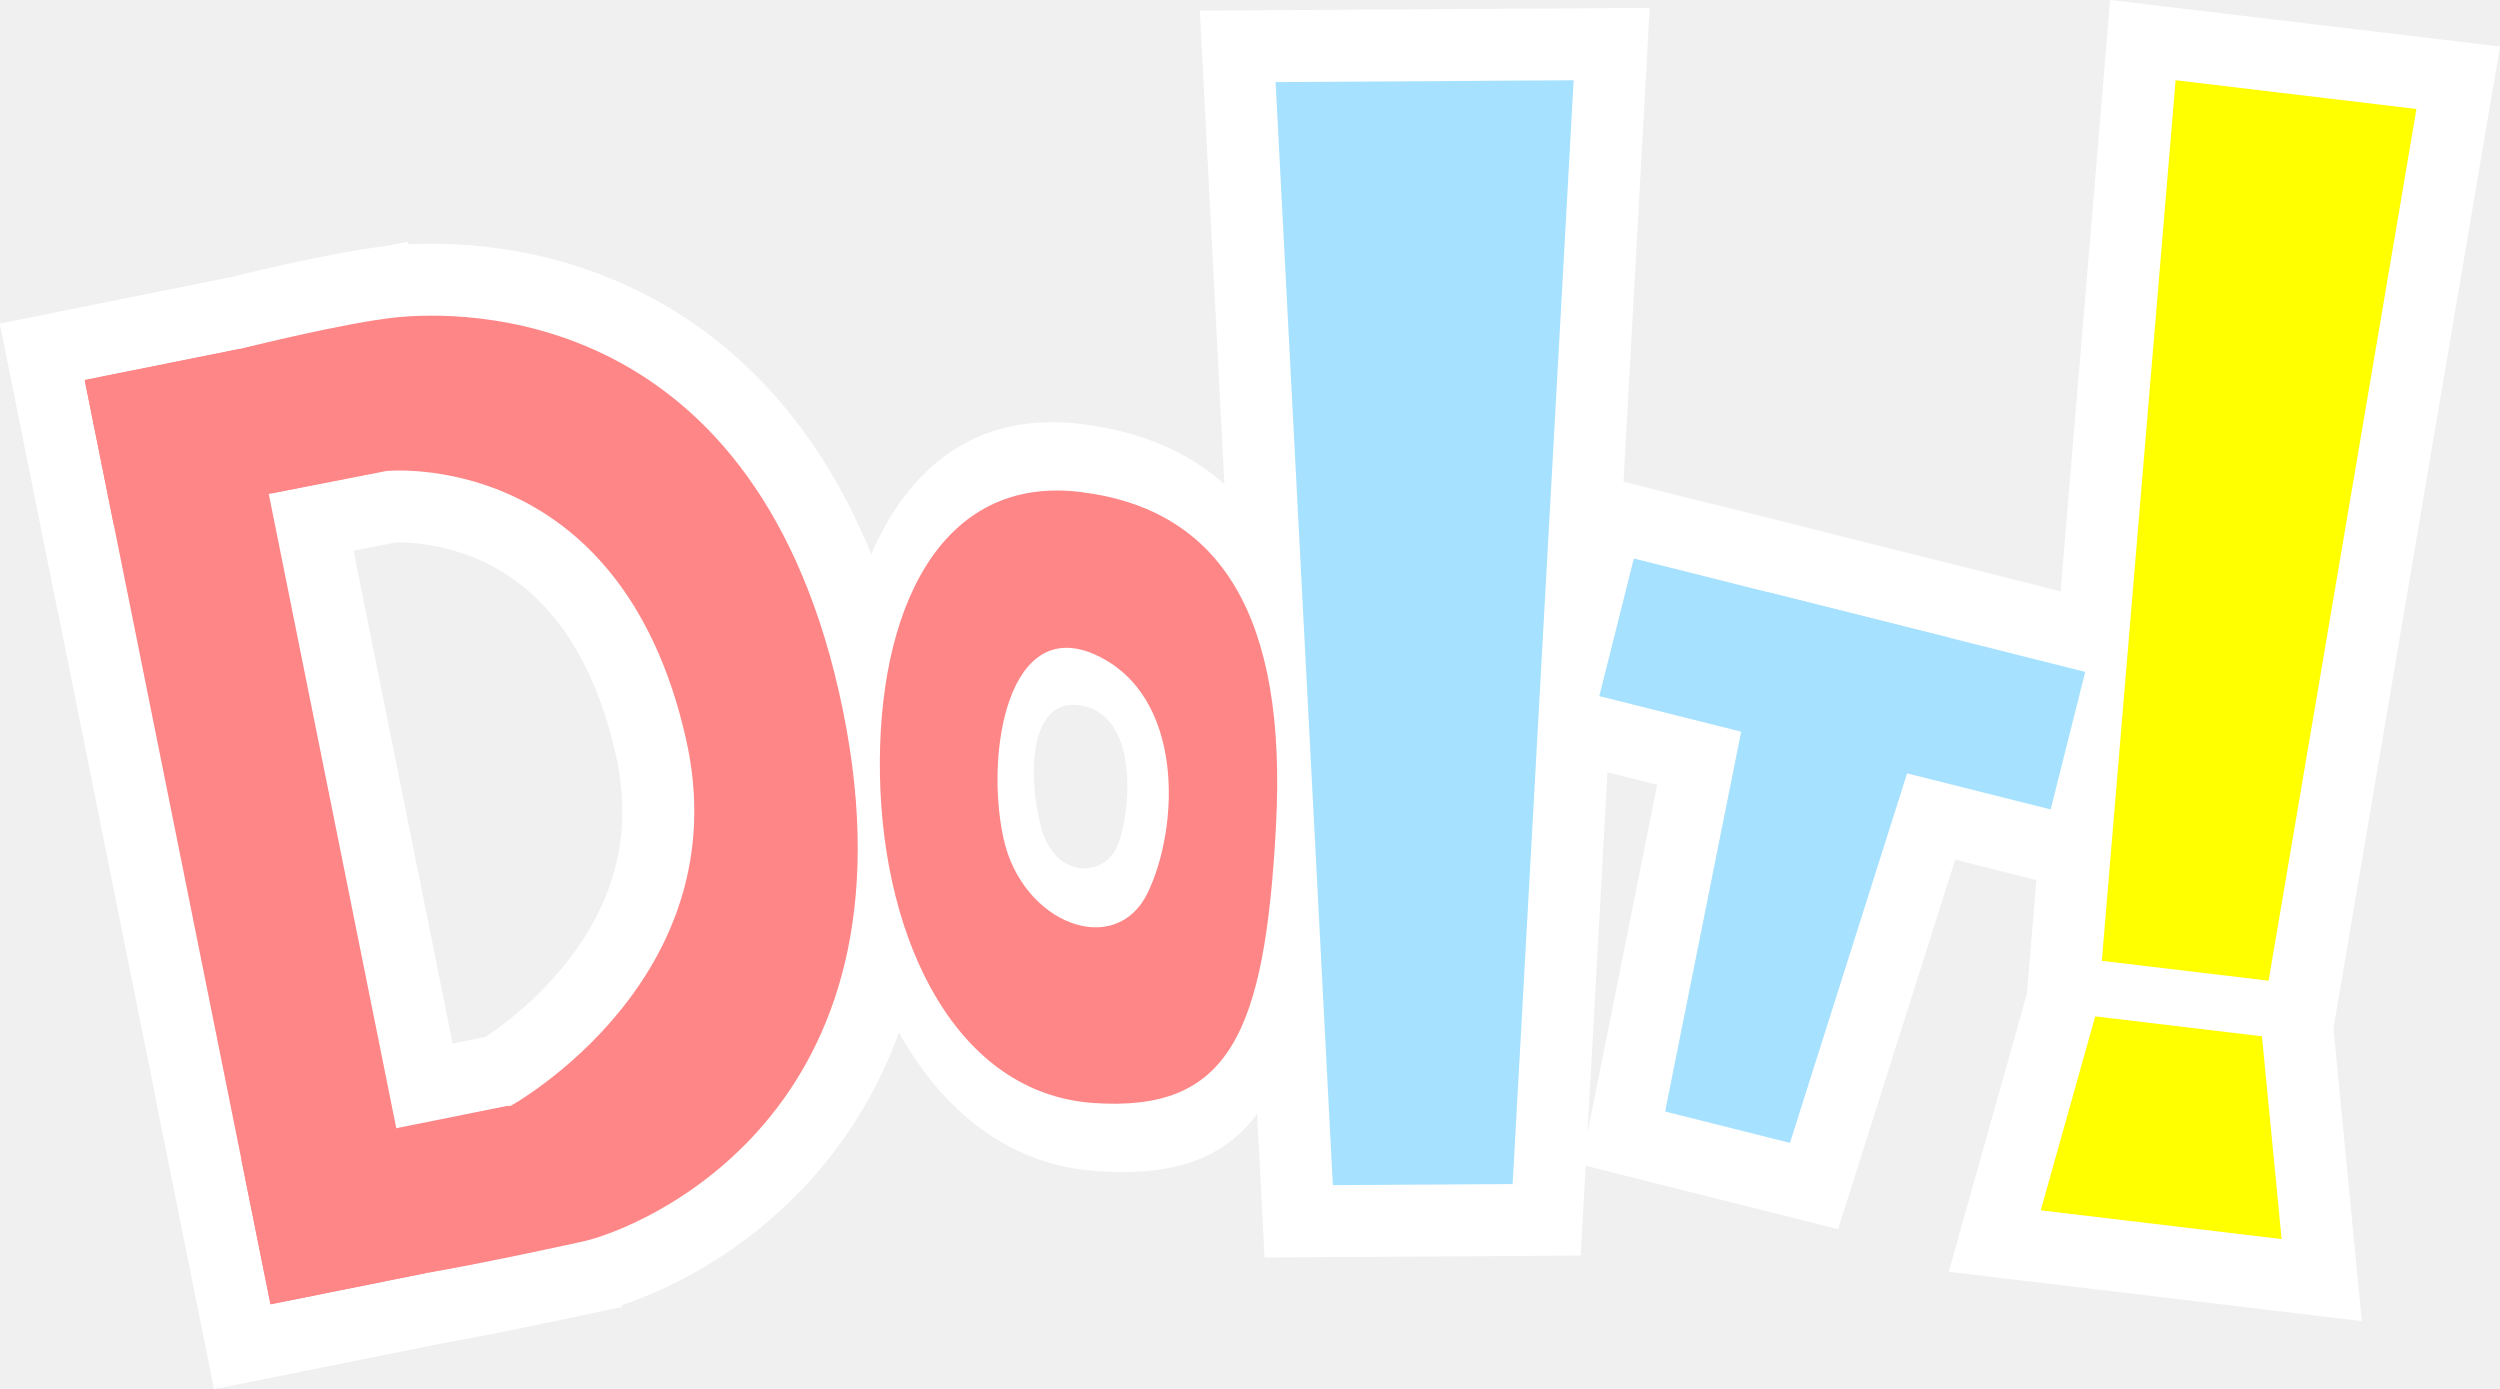
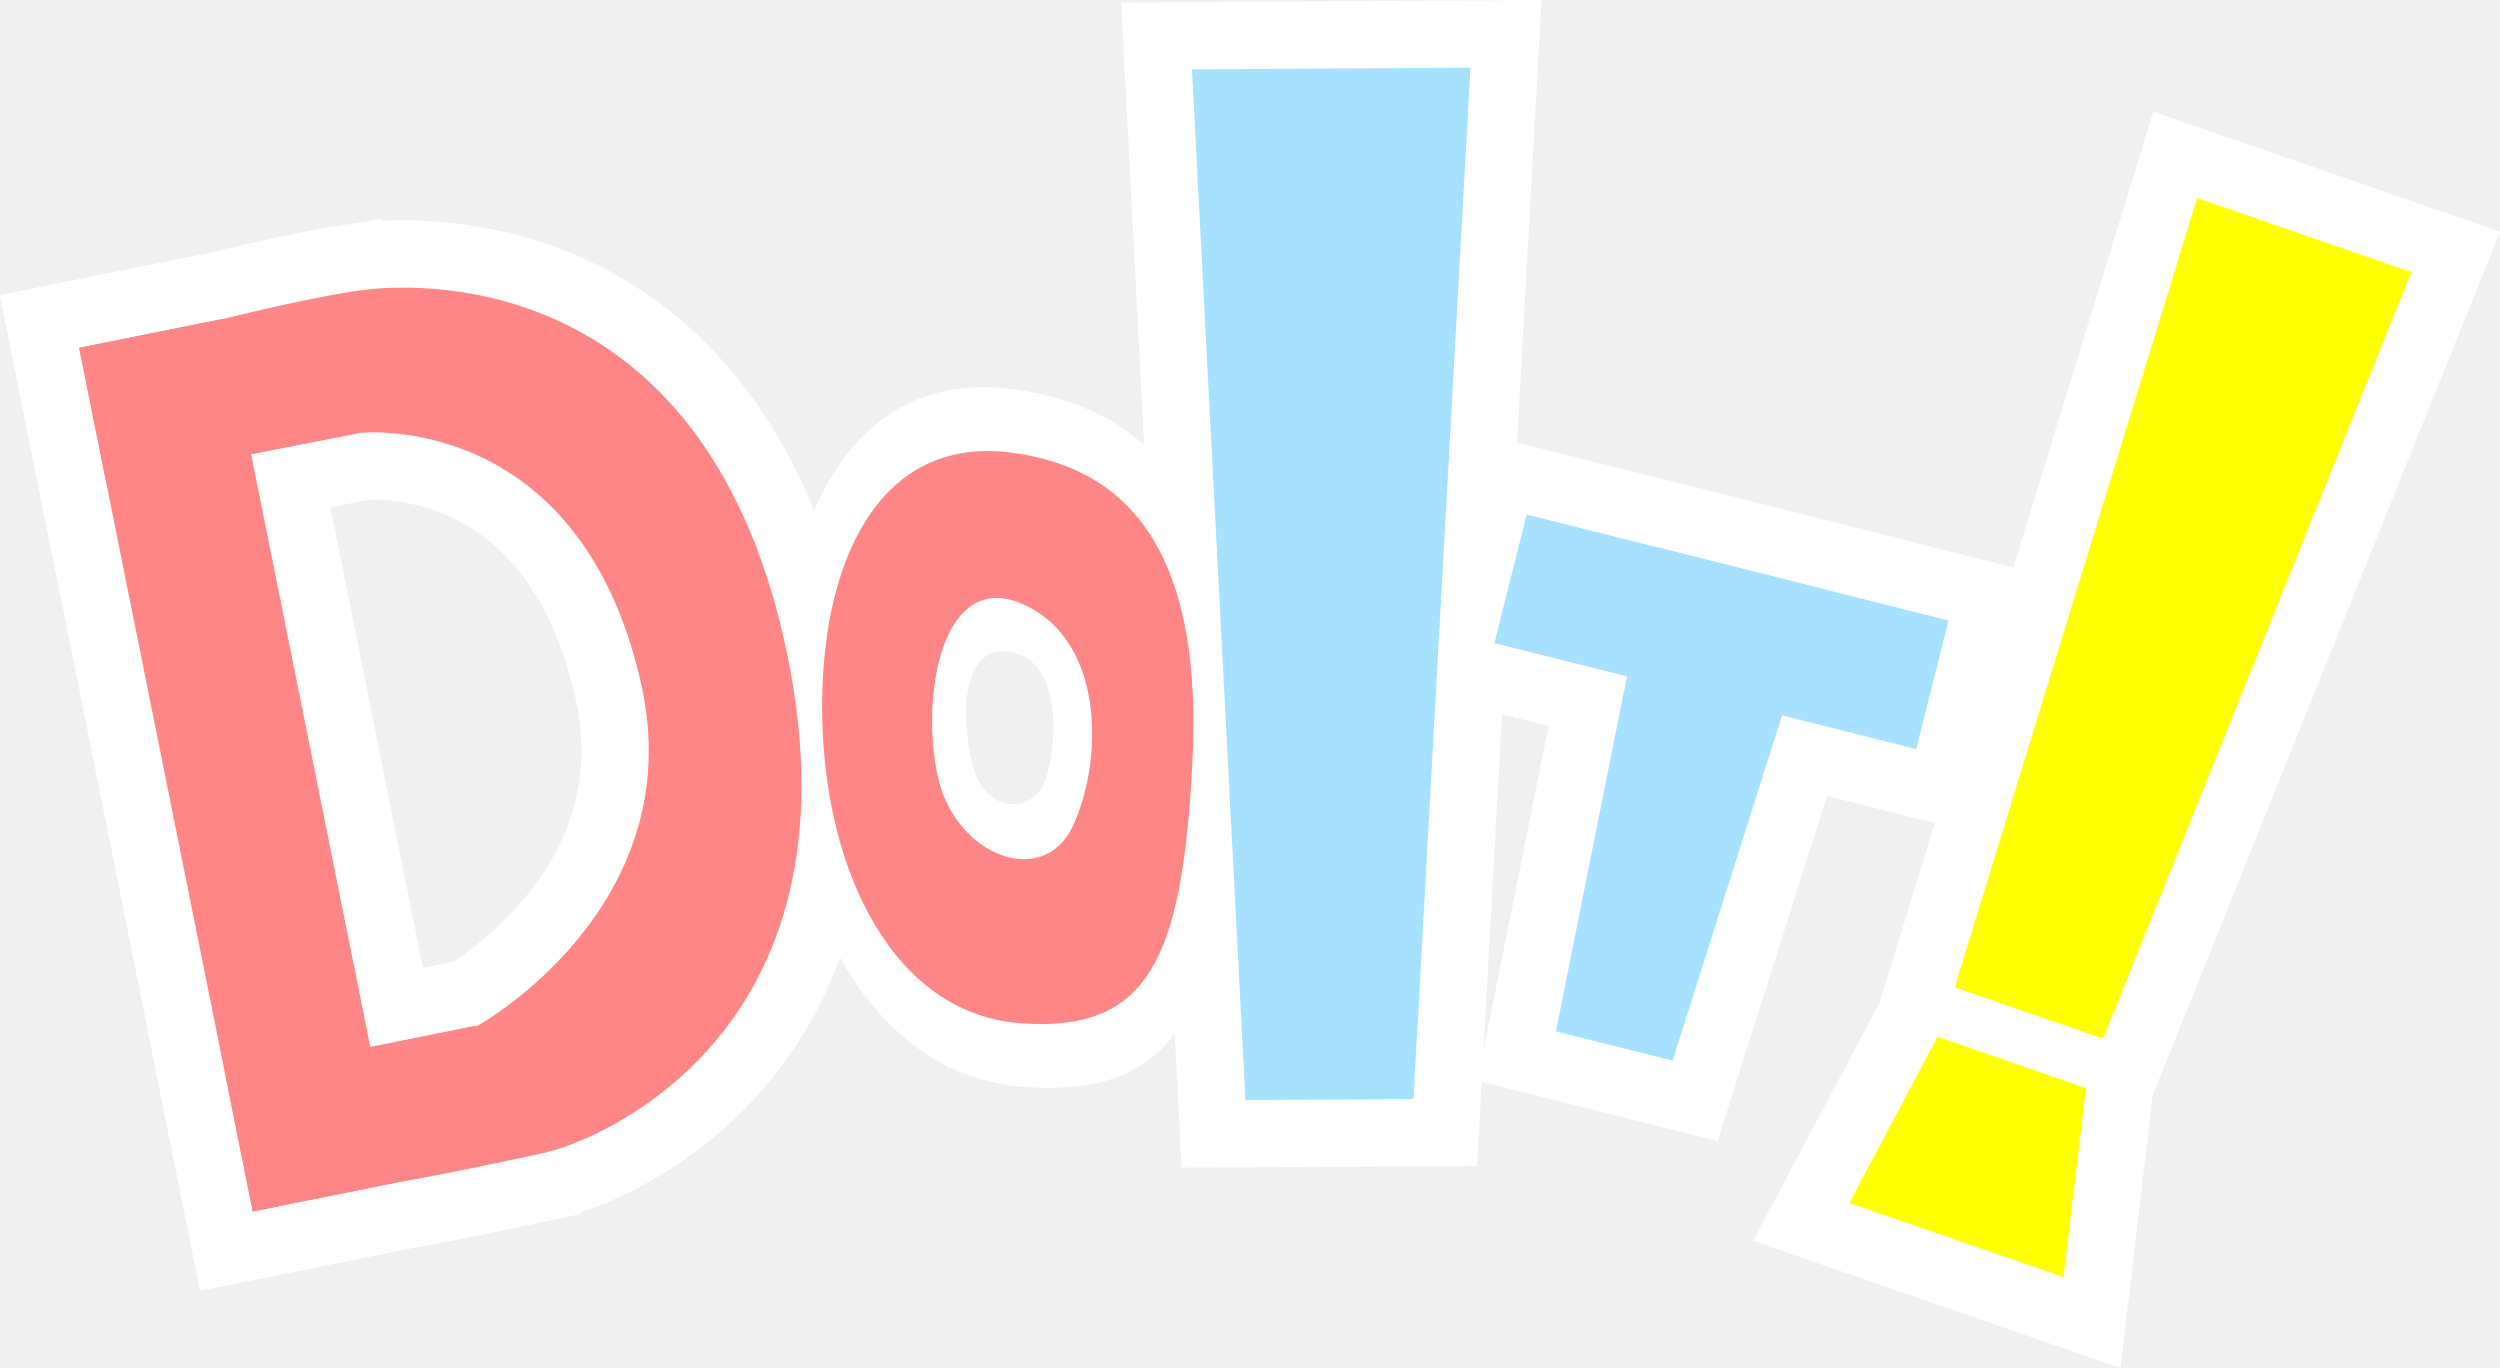
- <svg xmlns="http://www.w3.org/2000/svg" version="1.1" width="260.644" height="144.813" viewBox="0,0,260.644,144.813">
-   <g transform="translate(-109.6186,-107.8253)">
+ <svg xmlns="http://www.w3.org/2000/svg" version="1.1" width="278.935" height="152.623" viewBox="0,0,278.935,152.623">
+   <g transform="translate(-101.0661,-104.9815)">
    <g stroke-miterlimit="10">
-       <path d="M247.241,194.546c-1.414,26.585 -5.961,36.6 -23.312,35.38c-17.351,-1.22 -26.75,-20.44 -27.181,-41.629c-0.431,-21.19 7.661,-38.484 25.598,-36.264c17.937,2.22 26.309,15.928 24.895,42.513zM222.648,181.441c-5.622,-1.295 -5.951,6.811 -4.54,12.475c1.411,5.664 6.792,5.501 8.114,1.869c1.322,-3.632 2.048,-13.049 -3.574,-14.344z" fill="#ffffff" stroke="#ffffff" stroke-width="0" />
-       <path d="M248.579,231.384l-5.97,-114.999l31.074,-0.192l-6.361,115.076z" fill="#ffffff" stroke="#ffffff" stroke-width="15" />
+       <path d="M238.689,190.883c-1.414,26.585 -5.961,36.6 -23.312,35.38c-17.351,-1.22 -26.75,-20.44 -27.181,-41.629c-0.431,-21.19 7.661,-38.484 25.598,-36.264c17.937,2.22 26.309,15.928 24.895,42.513zM214.095,177.779c-5.622,-1.295 -5.951,6.811 -4.54,12.475c1.411,5.664 6.792,5.501 8.114,1.869c1.322,-3.632 2.048,-13.049 -3.574,-14.344z" fill="#ffffff" stroke="#ffffff" stroke-width="0" />
+       <path d="M240.027,227.722l-5.97,-114.999l31.074,-0.192l-6.361,115.076z" fill="#ffffff" stroke="#ffffff" stroke-width="15" />
      <g fill="#ffffff" stroke="#ffffff" stroke-width="15">
-         <path d="M137.82,243.807l-19.37,-96.356l16.15,-3.247l19.37,96.356z" />
-         <path d="M121.487,162.561l-3.038,-15.11l27.827,-5.594l3.038,15.11z" />
-         <path d="M154.227,240.509l-3.018,-15.014l11.695,-2.402c0,0 23.882,-13.21 18.237,-38.216c-6.883,-30.493 -31.259,-27.942 -31.259,-27.942l-11.986,2.339l-3.04,-15.121c0,0 10.861,-2.724 16.15,-3.247c6.398,-0.632 37.823,-1.674 46.502,41.016c8.595,42.279 -21.425,54.093 -27.132,55.341c-11.522,2.518 -16.15,3.247 -16.15,3.247z" />
-         <path d="M137.82,243.807l-3.038,-15.11l27.827,-5.594l3.038,15.11z" />
+         <path d="M129.267,240.145l-19.37,-96.356l16.15,-3.247l19.37,96.356z" />
+         <path d="M112.935,158.899l-3.038,-15.11l27.827,-5.594l3.038,15.11z" />
+         <path d="M145.675,236.846l-3.018,-15.014l11.695,-2.402c0,0 23.882,-13.21 18.237,-38.216c-6.883,-30.493 -31.259,-27.942 -31.259,-27.942l-11.986,2.339l-3.04,-15.121c0,0 10.861,-2.724 16.15,-3.247c6.398,-0.632 37.823,-1.674 46.502,41.016c8.595,42.279 -21.425,54.093 -27.132,55.341c-11.522,2.518 -16.15,3.247 -16.15,3.247z" />
+         <path d="M129.267,240.145l-3.038,-15.11l27.827,-5.594l3.038,15.11z" />
      </g>
      <g fill="#ffffff" stroke="#ffffff" stroke-width="15">
-         <path d="M283.221,223.711l10.832,-54.118l18.872,4.74l-16.69,52.647z" />
-         <path d="M276.357,180.397l3.602,-14.344l47.06,11.819l-3.602,14.344z" />
+         <path d="M274.669,220.049l10.832,-54.118l18.872,4.74l-16.69,52.647z" />
+         <path d="M267.804,176.735l3.602,-14.344l47.06,11.819l-3.602,14.344z" />
      </g>
      <g fill="#ffffff" stroke="#ffffff" stroke-width="15">
-         <path d="M328.752,207.998l7.69,-91.806l25.109,2.996l-15.415,90.884z" />
-         <path d="M345.444,215.867l2.048,21.14l-25.109,-2.996l5.677,-20.218z" />
+         <path d="M319.161,215.138l27.046,-88.068l23.896,8.269l-34.398,85.523z" />
+         <path d="M333.796,226.378l-2.496,21.092l-23.896,-8.269l9.849,-18.547z" />
      </g>
-       <path d="M248.579,231.384l-5.97,-114.999l31.074,-0.192l-6.361,115.076z" fill="#a6e1ff" stroke="#000000" stroke-width="0" />
+       <path d="M240.027,227.722l-5.97,-114.999l31.074,-0.192l-6.361,115.076z" fill="#a6e1ff" stroke="#000000" stroke-width="0" />
      <g fill="#ff8686" stroke="#000000" stroke-width="0">
-         <path d="M137.82,243.807l-19.37,-96.356l16.15,-3.247l19.37,96.356z" />
-         <path d="M121.487,162.561l-3.038,-15.11l27.827,-5.594l3.038,15.11z" />
-         <path d="M154.227,240.509l-3.018,-15.014l11.695,-2.402c0,0 23.882,-13.21 18.237,-38.216c-6.883,-30.493 -31.259,-27.942 -31.259,-27.942l-11.986,2.339l-3.04,-15.121c0,0 10.861,-2.724 16.15,-3.247c6.398,-0.632 37.823,-1.674 46.502,41.016c8.595,42.279 -21.425,54.093 -27.132,55.341c-11.522,2.518 -16.15,3.247 -16.15,3.247z" />
-         <path d="M137.82,243.807l-3.038,-15.11l27.827,-5.594l3.038,15.11z" />
+         <path d="M129.267,240.145l-19.37,-96.356l16.15,-3.247l19.37,96.356z" />
+         <path d="M112.935,158.899l-3.038,-15.11l27.827,-5.594l3.038,15.11z" />
+         <path d="M145.675,236.846l-3.018,-15.014l11.695,-2.402c0,0 23.882,-13.21 18.237,-38.216c-6.883,-30.493 -31.259,-27.942 -31.259,-27.942l-11.986,2.339l-3.04,-15.121c0,0 10.861,-2.724 16.15,-3.247c6.398,-0.632 37.823,-1.674 46.502,41.016c8.595,42.279 -21.425,54.093 -27.132,55.341c-11.522,2.518 -16.15,3.247 -16.15,3.247z" />
+         <path d="M129.267,240.145l-3.038,-15.11l27.827,-5.594l3.038,15.11z" />
      </g>
      <g fill="#a6e1ff" stroke="#000000" stroke-width="0">
-         <path d="M283.221,223.711l10.832,-54.118l18.872,4.74l-16.69,52.647z" />
-         <path d="M276.357,180.397l3.602,-14.344l47.06,11.819l-3.602,14.344z" />
+         <path d="M274.669,220.049l10.832,-54.118l18.872,4.74l-16.69,52.647z" />
+         <path d="M267.804,176.735l3.602,-14.344l47.06,11.819l-3.602,14.344z" />
      </g>
      <g fill="#ffff00" stroke="#000000" stroke-width="0">
-         <path d="M328.752,207.998l7.69,-91.806l25.109,2.996l-15.415,90.884z" />
-         <path d="M345.444,215.867l2.048,21.14l-25.109,-2.996l5.677,-20.218z" />
+         <path d="M319.161,215.138l27.046,-88.068l23.896,8.269l-34.398,85.523z" />
+         <path d="M333.796,226.378l-2.496,21.092l-23.896,-8.269l9.849,-18.547z" />
      </g>
-       <path d="M242.653,193.887c-1.156,21.74 -4.874,29.93 -19.064,28.932c-14.189,-0.998 -21.875,-16.715 -22.227,-34.042c-0.352,-17.328 6.265,-31.471 20.933,-29.655c14.668,1.815 21.514,13.025 20.358,34.765zM223.919,176.13c-9.163,-4.245 -11.627,10.124 -9.682,19.08c1.944,8.955 11.727,12.625 15.054,5.662c3.327,-6.964 3.791,-20.496 -5.372,-24.741z" fill="#ff8686" stroke="none" stroke-width="0.5" />
+       <path d="M234.1,190.225c-1.156,21.74 -4.874,29.93 -19.064,28.932c-14.189,-0.998 -21.875,-16.715 -22.227,-34.042c-0.352,-17.328 6.265,-31.471 20.933,-29.655c14.668,1.815 21.514,13.025 20.358,34.765zM215.367,172.467c-9.163,-4.245 -11.627,10.124 -9.682,19.08c1.944,8.955 11.727,12.625 15.054,5.662c3.327,-6.964 3.791,-20.496 -5.372,-24.741z" fill="#ff8686" stroke="none" stroke-width="0.5" />
    </g>
  </g>
</svg>
